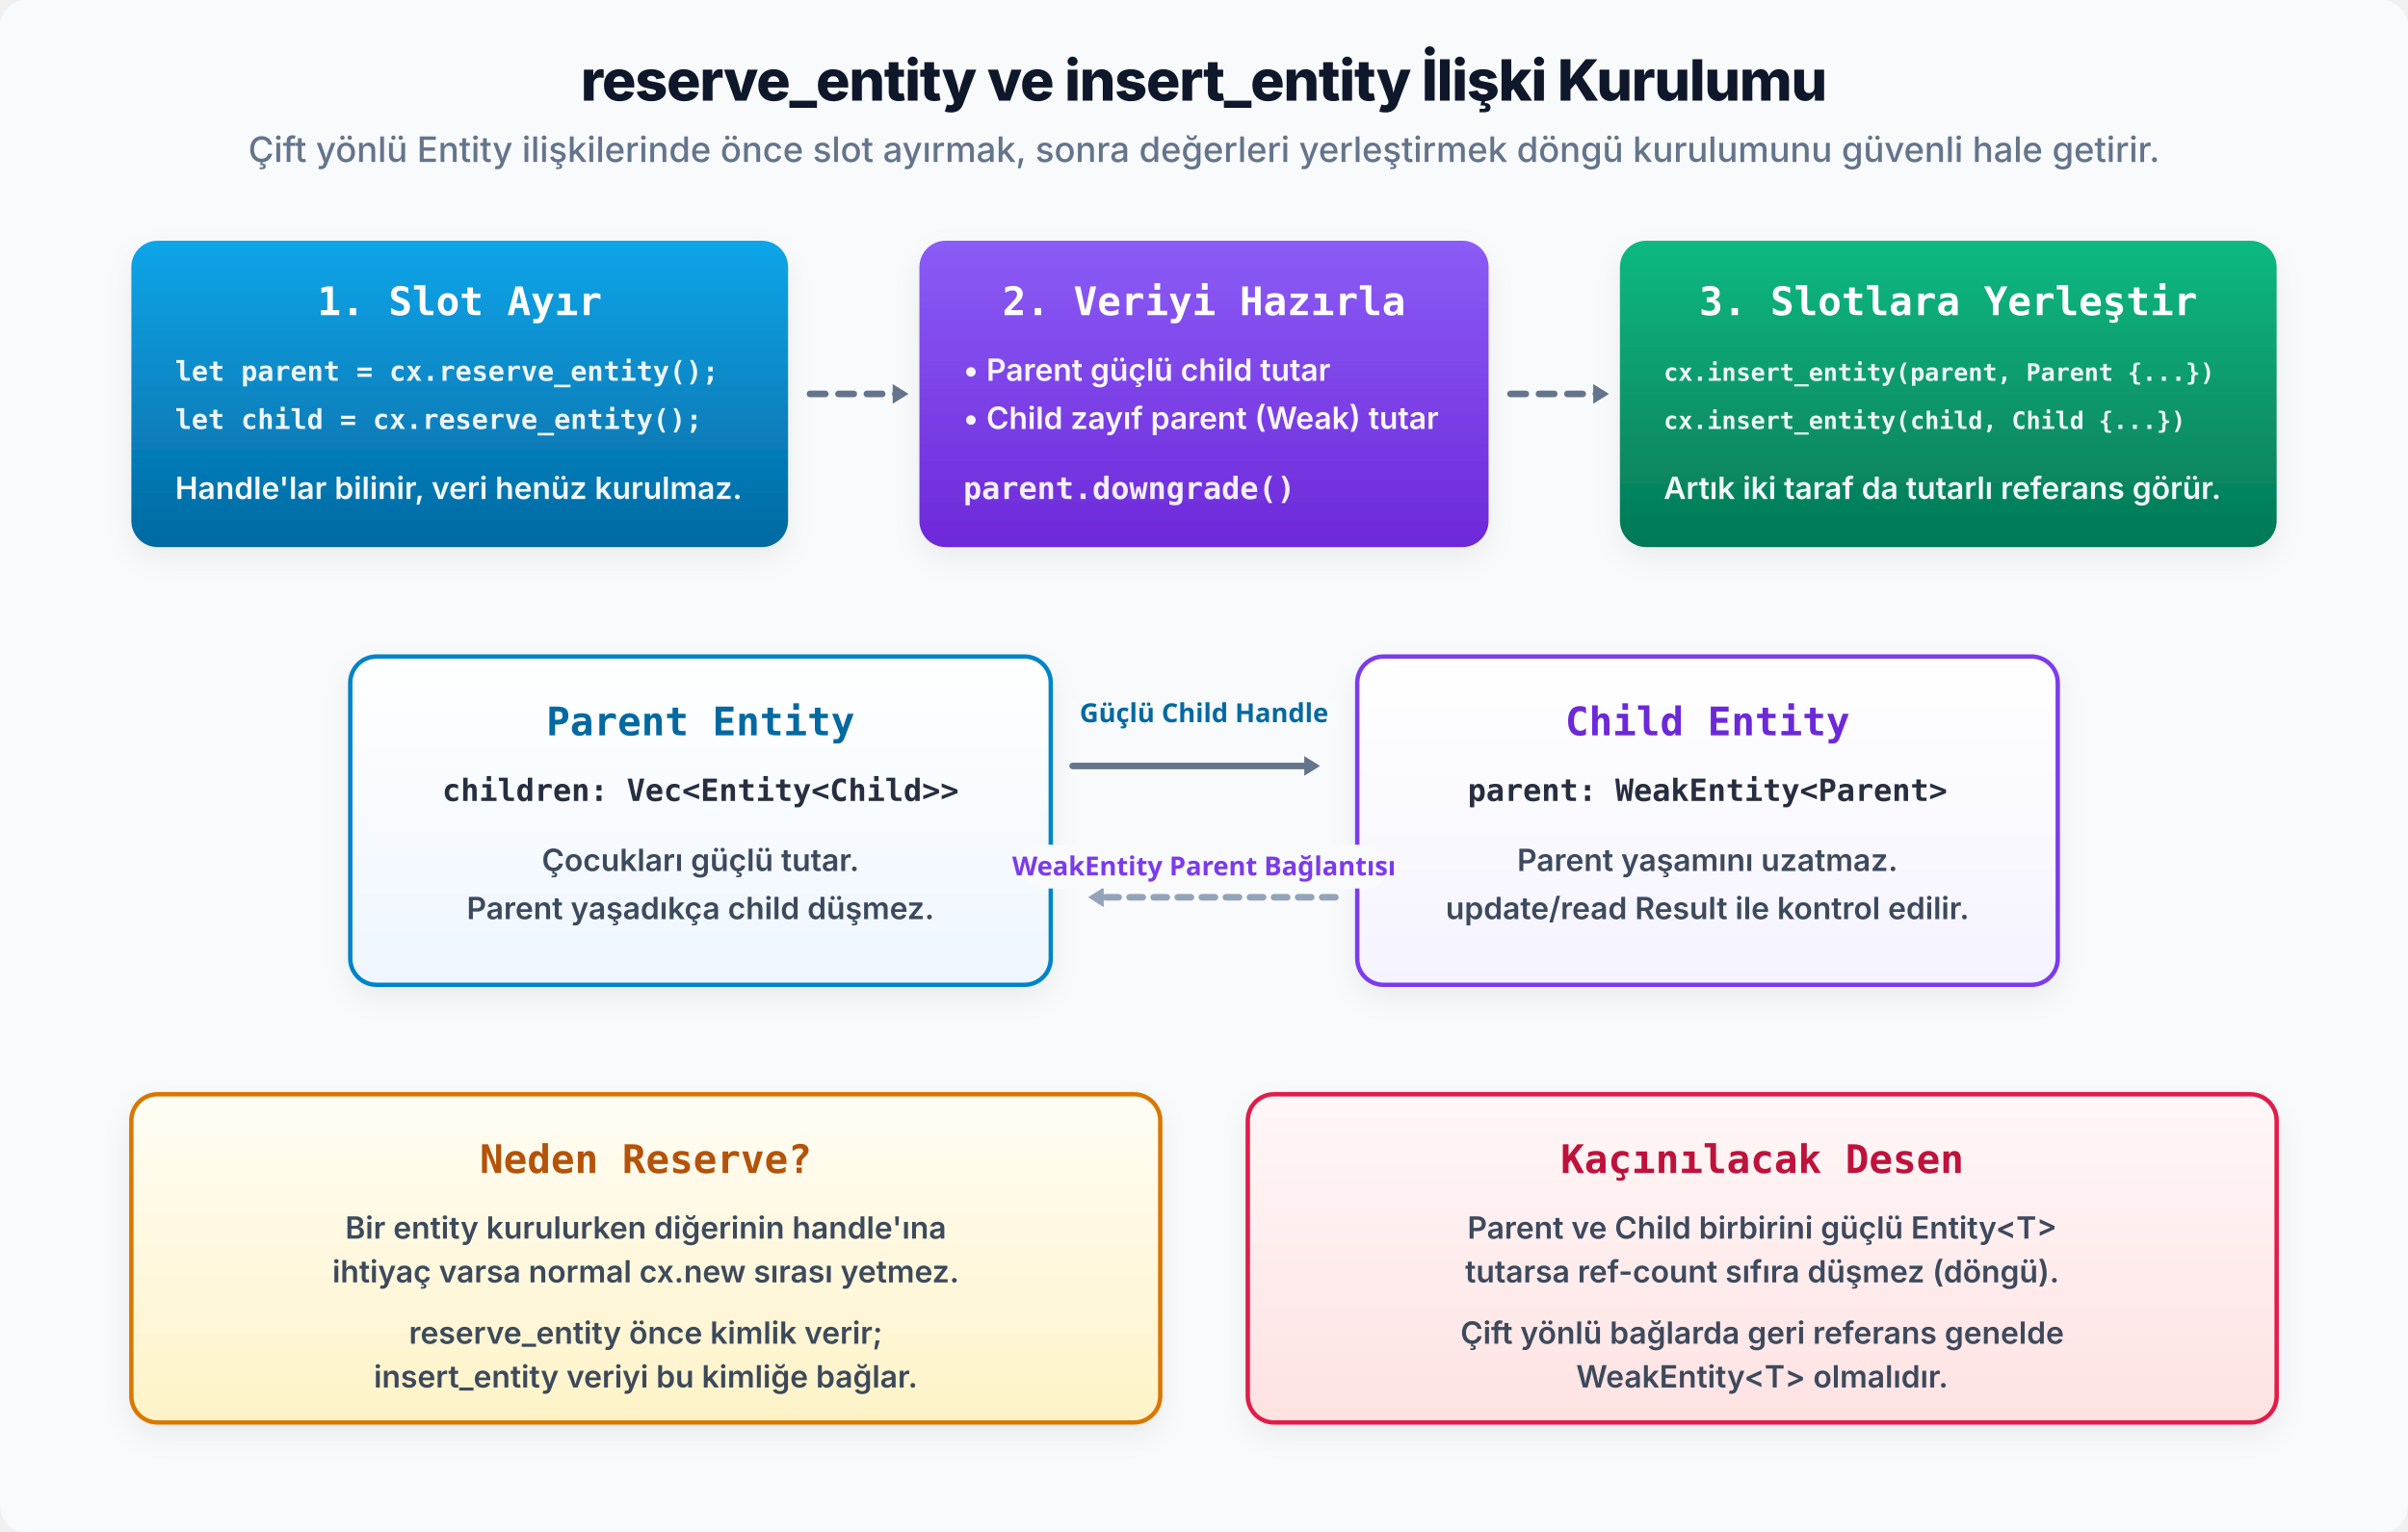
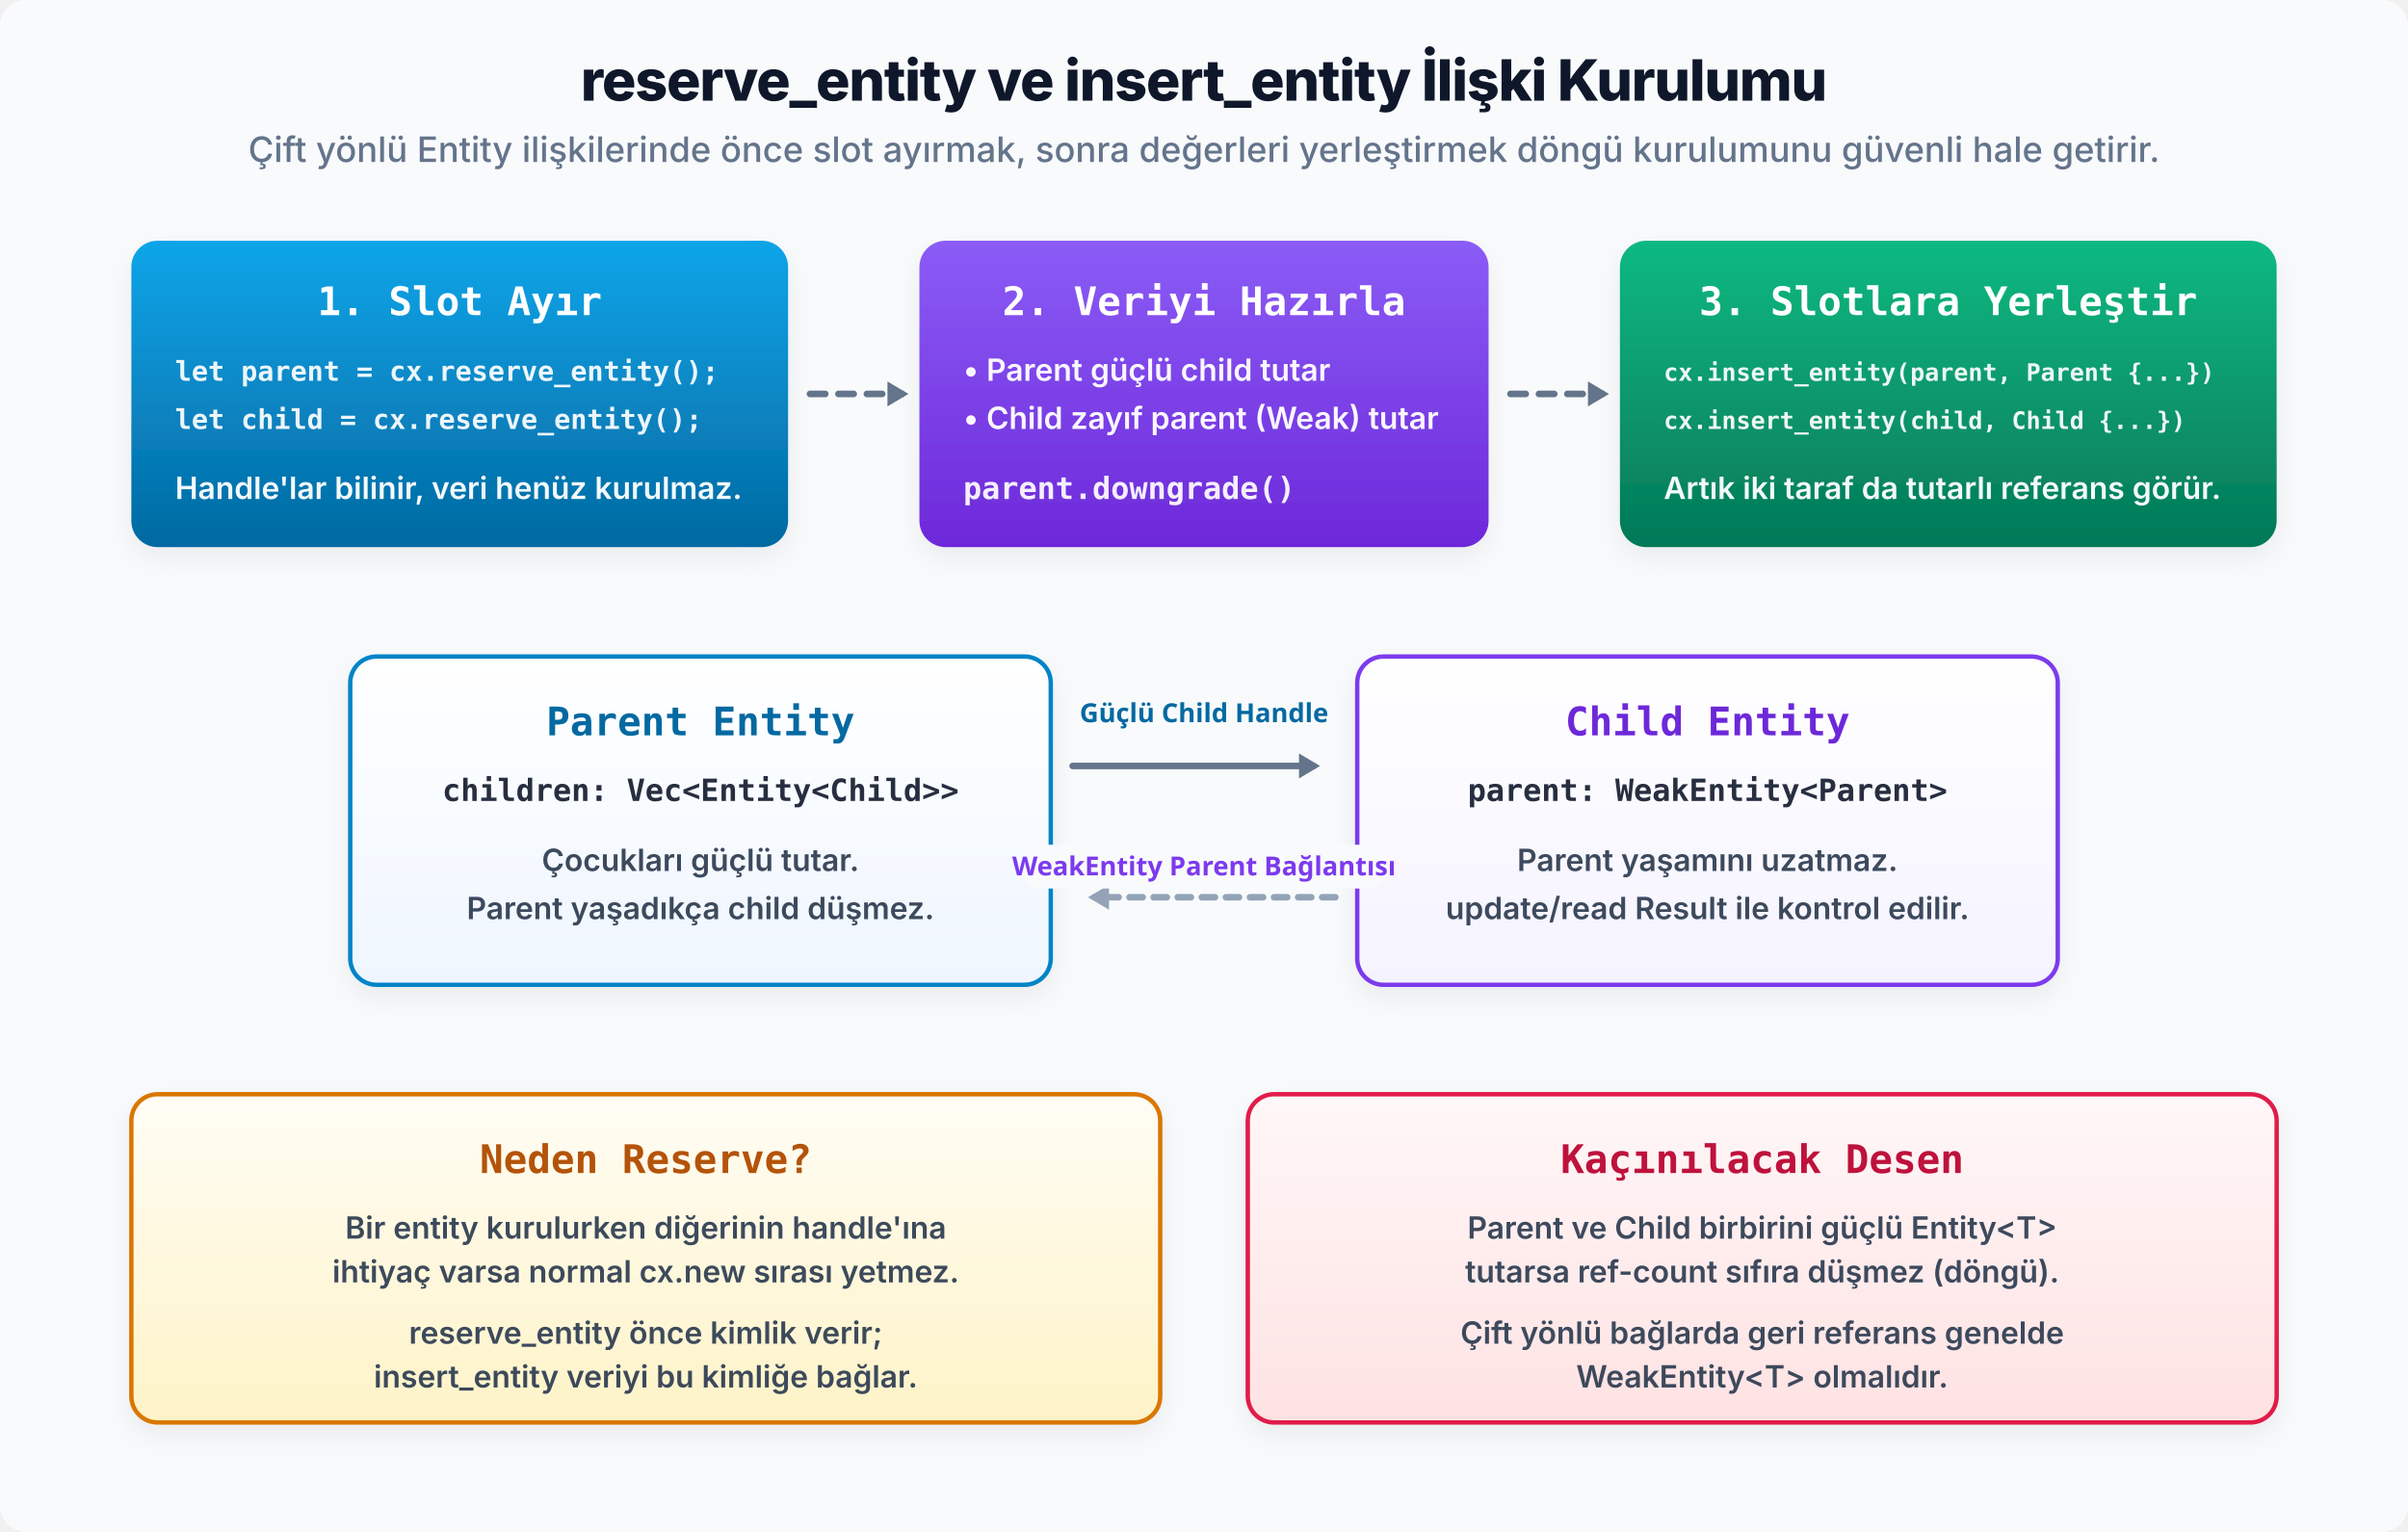
<svg xmlns="http://www.w3.org/2000/svg" viewBox="0 0 1100 700">
  <defs>
    <filter id="shadow" x="-20%" y="-20%" width="140%" height="140%">
      <feDropShadow dx="0" dy="5" stdDeviation="6" flood-color="#0f172a" flood-opacity="0.06" />
    </filter>
-     <marker id="arrow" viewBox="0 0 1 1" refX="0.4" refY="0" markerWidth="1" markerHeight="1" orient="auto-start-reverse" overflow="visible" preserveAspectRatio="xMidYMid">
-       <path d="M 1.4 0 L -1 1.5 L -1 -1.5 Z" fill="#64748b" />
+     <marker id="arrow" viewBox="0 0 1 1" refX="0.6" refY="0" markerWidth="1" markerHeight="1" orient="auto-start-reverse" overflow="visible" preserveAspectRatio="xMidYMid">
+       <path d="M 1.6 0 L -1.6 1.9 L -1.6 -1.9 Z" fill="#64748b" />
    </marker>
-     <marker id="arrowDash" viewBox="0 0 1 1" refX="0.4" refY="0" markerWidth="1" markerHeight="1" orient="auto-start-reverse" overflow="visible" preserveAspectRatio="xMidYMid">
-       <path d="M 1.4 0 L -1 1.5 L -1 -1.5 Z" fill="#94a3b8" />
+     <marker id="arrowDash" viewBox="0 0 1 1" refX="0.6" refY="0" markerWidth="1" markerHeight="1" orient="auto-start-reverse" overflow="visible" preserveAspectRatio="xMidYMid">
+       <path d="M 1.6 0 L -1.6 1.9 L -1.6 -1.9 Z" fill="#94a3b8" />
    </marker>
    <linearGradient id="g-sky" x1="0" y1="0" x2="0" y2="1">
      <stop offset="0" stop-color="#0ea5e9" />
      <stop offset="1" stop-color="#0369a1" />
    </linearGradient>
    <linearGradient id="g-purple" x1="0" y1="0" x2="0" y2="1">
      <stop offset="0" stop-color="#8b5cf6" />
      <stop offset="1" stop-color="#6d28d9" />
    </linearGradient>
    <linearGradient id="g-green" x1="0" y1="0" x2="0" y2="1">
      <stop offset="0" stop-color="#10b981" />
      <stop offset="1" stop-color="#047857" />
    </linearGradient>
    <linearGradient id="g-skyPanel" x1="0" y1="0" x2="0" y2="1">
      <stop offset="0" stop-color="#ffffff" />
      <stop offset="1" stop-color="#eff6ff" />
    </linearGradient>
    <linearGradient id="g-purplePanel" x1="0" y1="0" x2="0" y2="1">
      <stop offset="0" stop-color="#ffffff" />
      <stop offset="1" stop-color="#f5f3ff" />
    </linearGradient>
    <linearGradient id="g-amberPanel" x1="0" y1="0" x2="0" y2="1">
      <stop offset="0" stop-color="#fffdf5" />
      <stop offset="1" stop-color="#fef3c7" />
    </linearGradient>
    <linearGradient id="g-rosePanel" x1="0" y1="0" x2="0" y2="1">
      <stop offset="0" stop-color="#fff7f8" />
      <stop offset="1" stop-color="#fee2e2" />
    </linearGradient>
    <style>
      .bg { fill: #f8fafc; }
      .title { font: 800 26px system-ui, -apple-system, sans-serif; fill: #0f172a; letter-spacing: -0.5px; text-anchor: middle; }
      .sub { font: 500 16px system-ui, -apple-system, sans-serif; fill: #64748b; text-anchor: middle; }

      .c-title { font: 800 18px ui-monospace, SFMono-Regular, monospace; fill: #ffffff; text-anchor: middle; }
      .c-body { font: 600 14px system-ui, -apple-system, sans-serif; fill: #ffffff; opacity: 0.95; }
      .c-mono { font: 700 14px ui-monospace, SFMono-Regular, monospace; fill: #ffffff; opacity: 0.92; }

      .p-title { font: 800 18px ui-monospace, SFMono-Regular, monospace; text-anchor: middle; }
      .p-body { font: 600 14px system-ui, -apple-system, sans-serif; opacity: 0.95; text-anchor: middle; }
      .p-mono { font: 700 14px ui-monospace, SFMono-Regular, monospace; opacity: 0.9; text-anchor: middle; }

      .arrow-line { stroke: #64748b; stroke-width: 3; fill: none; marker-end: url(#arrow); stroke-linecap: round; stroke-linejoin: round; }
      .arrow-dash { stroke: #94a3b8; stroke-width: 3; fill: none; stroke-dasharray: 6 5; marker-end: url(#arrowDash); stroke-linecap: round; stroke-linejoin: round; }
      .card { filter: url(#shadow); rx: 12px; }
      .panel { stroke-width: 2; rx: 12px; filter: url(#shadow); }

      .step1 { animation: pulse 9s ease-in-out infinite; }
      .step2 { animation: pulse 9s ease-in-out infinite; animation-delay: 0.6s; }
      .step3 { animation: pulse 9s ease-in-out infinite; animation-delay: 1.2s; }
      @keyframes pulse {
        0%   { opacity: 1; }
        12%  { opacity: 1; }
        26%  { opacity: 0.82; }
        40%  { opacity: 1; }
        100% { opacity: 1; }
      }
      .flow { stroke-dasharray: 7 6; animation: flow 9s linear infinite; }
      @keyframes flow {
        0%   { stroke-dashoffset: 0; }
        100% { stroke-dashoffset: -130; }
      }
      @media (prefers-reduced-motion: reduce) {
        .step1, .step2, .step3, .flow { animation: none; }
      }
    </style>
  </defs>
  <rect width="100%" height="100%" rx="12" class="bg" />
  <text x="550" y="46" class="title">reserve_entity ve insert_entity İlişki Kurulumu</text>
  <text x="550" y="74" class="sub">Çift yönlü Entity ilişkilerinde önce slot ayırmak, sonra değerleri yerleştirmek döngü kurulumunu güvenli hale getirir.</text>
  <g transform="translate(60, 110)" class="step1">
    <rect width="300" height="140" fill="url(#g-sky)" class="card" />
    <text x="150" y="34" class="c-title">1. Slot Ayır</text>
    <text x="20" y="64" class="c-mono" style="font-size:12.5px">let parent = cx.reserve_entity();</text>
    <text x="20" y="86" class="c-mono" style="font-size:12.5px">let child = cx.reserve_entity();</text>
    <text x="20" y="118" class="c-body">Handle'lar bilinir, veri henüz kurulmaz.</text>
  </g>
  <path d="M 370 180 H 412" class="arrow-line flow" />
  <g transform="translate(420, 110)" class="step2">
    <rect width="260" height="140" fill="url(#g-purple)" class="card" />
    <text x="130" y="34" class="c-title">2. Veriyi Hazırla</text>
    <text x="20" y="64" class="c-body">• Parent güçlü child tutar</text>
    <text x="20" y="86" class="c-body">• Child zayıf parent (Weak) tutar</text>
    <text x="20" y="118" class="c-mono">parent.downgrade()</text>
  </g>
  <path d="M 690 180 H 732" class="arrow-line flow" />
  <g transform="translate(740, 110)" class="step3">
    <rect width="300" height="140" fill="url(#g-green)" class="card" />
    <text x="150" y="34" class="c-title">3. Slotlara Yerleştir</text>
    <text x="20" y="64" class="c-mono" style="font-size:11px">cx.insert_entity(parent, Parent {...})</text>
    <text x="20" y="86" class="c-mono" style="font-size:11px">cx.insert_entity(child, Child {...})</text>
    <text x="20" y="118" class="c-body">Artık iki taraf da tutarlı referans görür.</text>
  </g>
  <g transform="translate(160, 300)">
    <rect width="320" height="150" fill="url(#g-skyPanel)" stroke="#0284c7" class="panel" />
    <text x="160" y="36" class="p-title" fill="#0369a1">Parent Entity</text>
    <text x="160" y="66" class="p-mono" fill="#0f172a">children: Vec&lt;Entity&lt;Child&gt;&gt;</text>
    <text x="160" y="98" class="p-body" fill="#334155">Çocukları güçlü tutar.</text>
    <text x="160" y="120" class="p-body" fill="#334155">Parent yaşadıkça child düşmez.</text>
  </g>
  <g transform="translate(620, 300)">
    <rect width="320" height="150" fill="url(#g-purplePanel)" stroke="#7c3aed" class="panel" />
    <text x="160" y="36" class="p-title" fill="#6d28d9">Child Entity</text>
    <text x="160" y="66" class="p-mono" fill="#0f172a">parent: WeakEntity&lt;Parent&gt;</text>
    <text x="160" y="98" class="p-body" fill="#334155">Parent yaşamını uzatmaz.</text>
    <text x="160" y="120" class="p-body" fill="#334155">update/read Result ile kontrol edilir.</text>
  </g>
  <path d="M 490 350 H 600" class="arrow-line" />
  <rect x="488" y="316" width="124" height="20" rx="10" fill="#f8fafc" />
  <text x="550" y="330" font-family="system-ui" font-weight="700" font-size="12" fill="#0369a1" text-anchor="middle">Güçlü Child Handle</text>
  <path d="M 610 410 H 500" class="arrow-dash" />
  <rect x="466" y="386" width="168" height="20" rx="10" fill="#f8fafc" />
  <text x="550" y="400" font-family="system-ui" font-weight="700" font-size="12" fill="#7c3aed" text-anchor="middle">WeakEntity Parent Bağlantısı</text>
  <g transform="translate(60, 500)">
    <rect width="470" height="150" fill="url(#g-amberPanel)" stroke="#d97706" class="panel" />
    <text x="235" y="36" class="p-title" fill="#b45309">Neden Reserve?</text>
    <text x="235" y="66" class="p-body" fill="#334155">Bir entity kurulurken diğerinin handle'ına</text>
    <text x="235" y="86" class="p-body" fill="#334155">ihtiyaç varsa normal cx.new sırası yetmez.</text>
    <text x="235" y="114" class="p-body" fill="#334155">reserve_entity önce kimlik verir;</text>
    <text x="235" y="134" class="p-body" fill="#334155">insert_entity veriyi bu kimliğe bağlar.</text>
  </g>
  <g transform="translate(570, 500)">
    <rect width="470" height="150" fill="url(#g-rosePanel)" stroke="#e11d48" class="panel" />
    <text x="235" y="36" class="p-title" fill="#be123c">Kaçınılacak Desen</text>
    <text x="235" y="66" class="p-body" fill="#334155">Parent ve Child birbirini güçlü Entity&lt;T&gt;</text>
    <text x="235" y="86" class="p-body" fill="#334155">tutarsa ref-count sıfıra düşmez (döngü).</text>
    <text x="235" y="114" class="p-body" fill="#334155">Çift yönlü bağlarda geri referans genelde</text>
    <text x="235" y="134" class="p-body" fill="#334155">WeakEntity&lt;T&gt; olmalıdır.</text>
  </g>
</svg>
